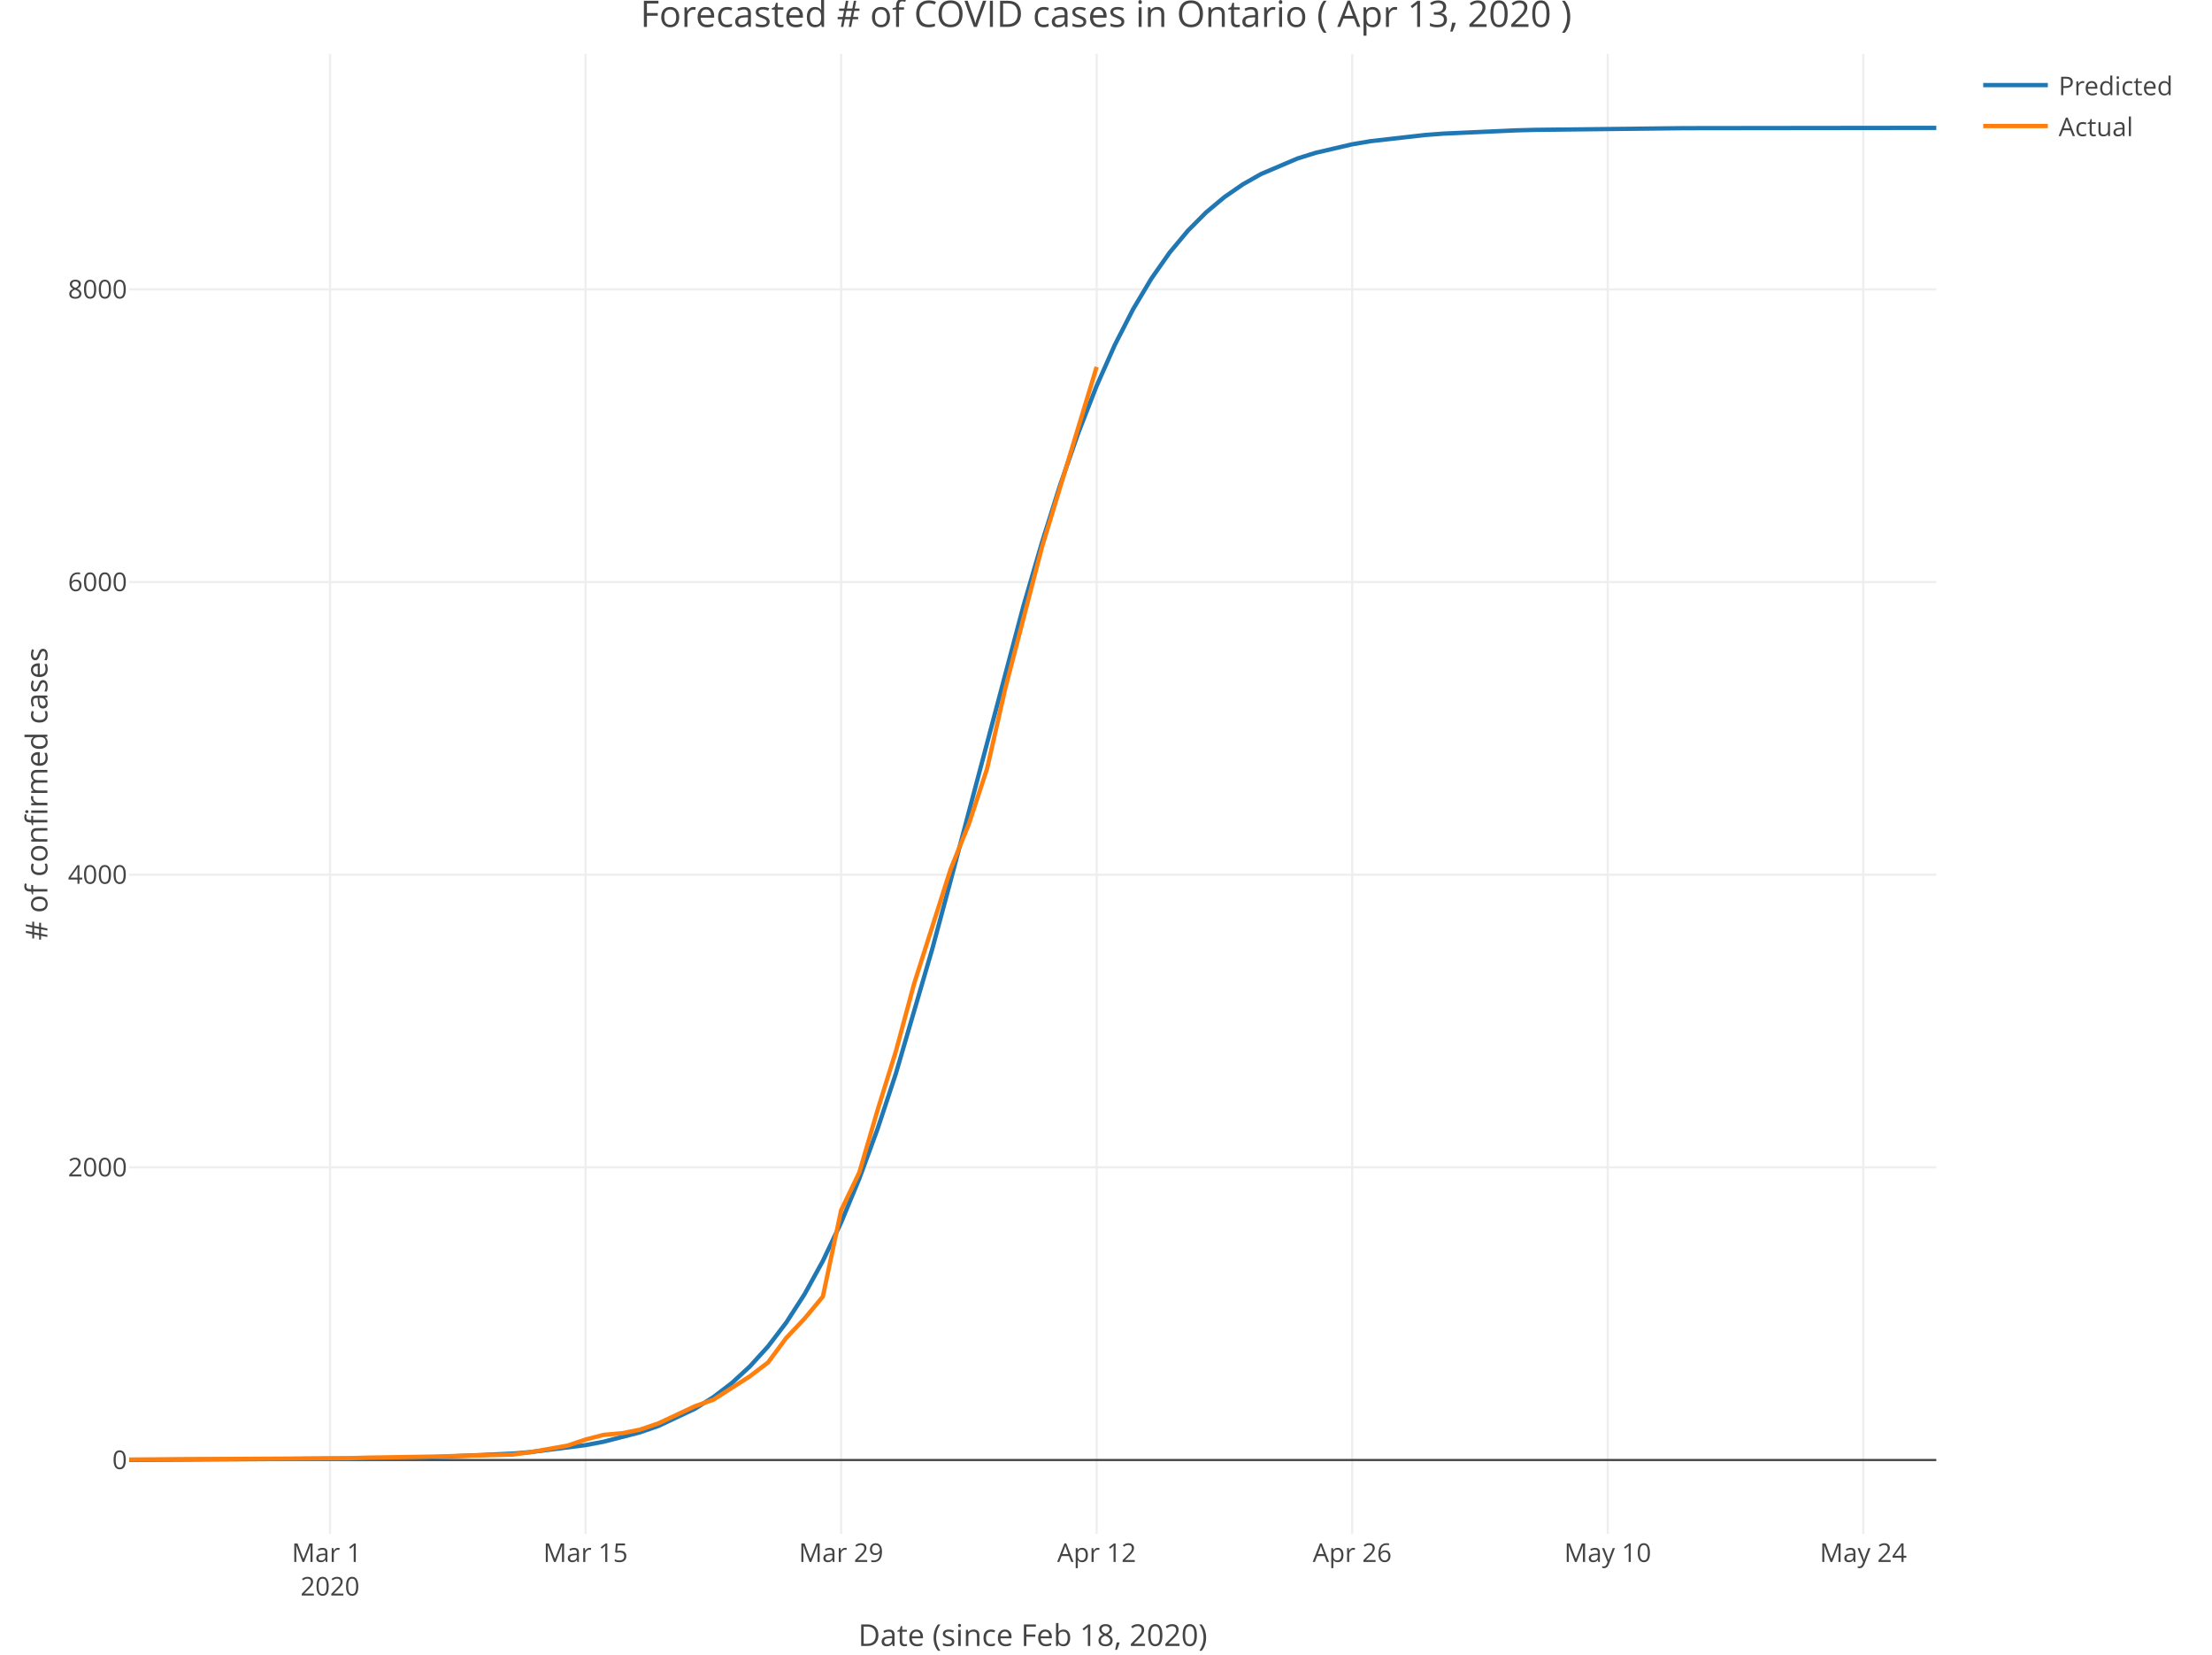
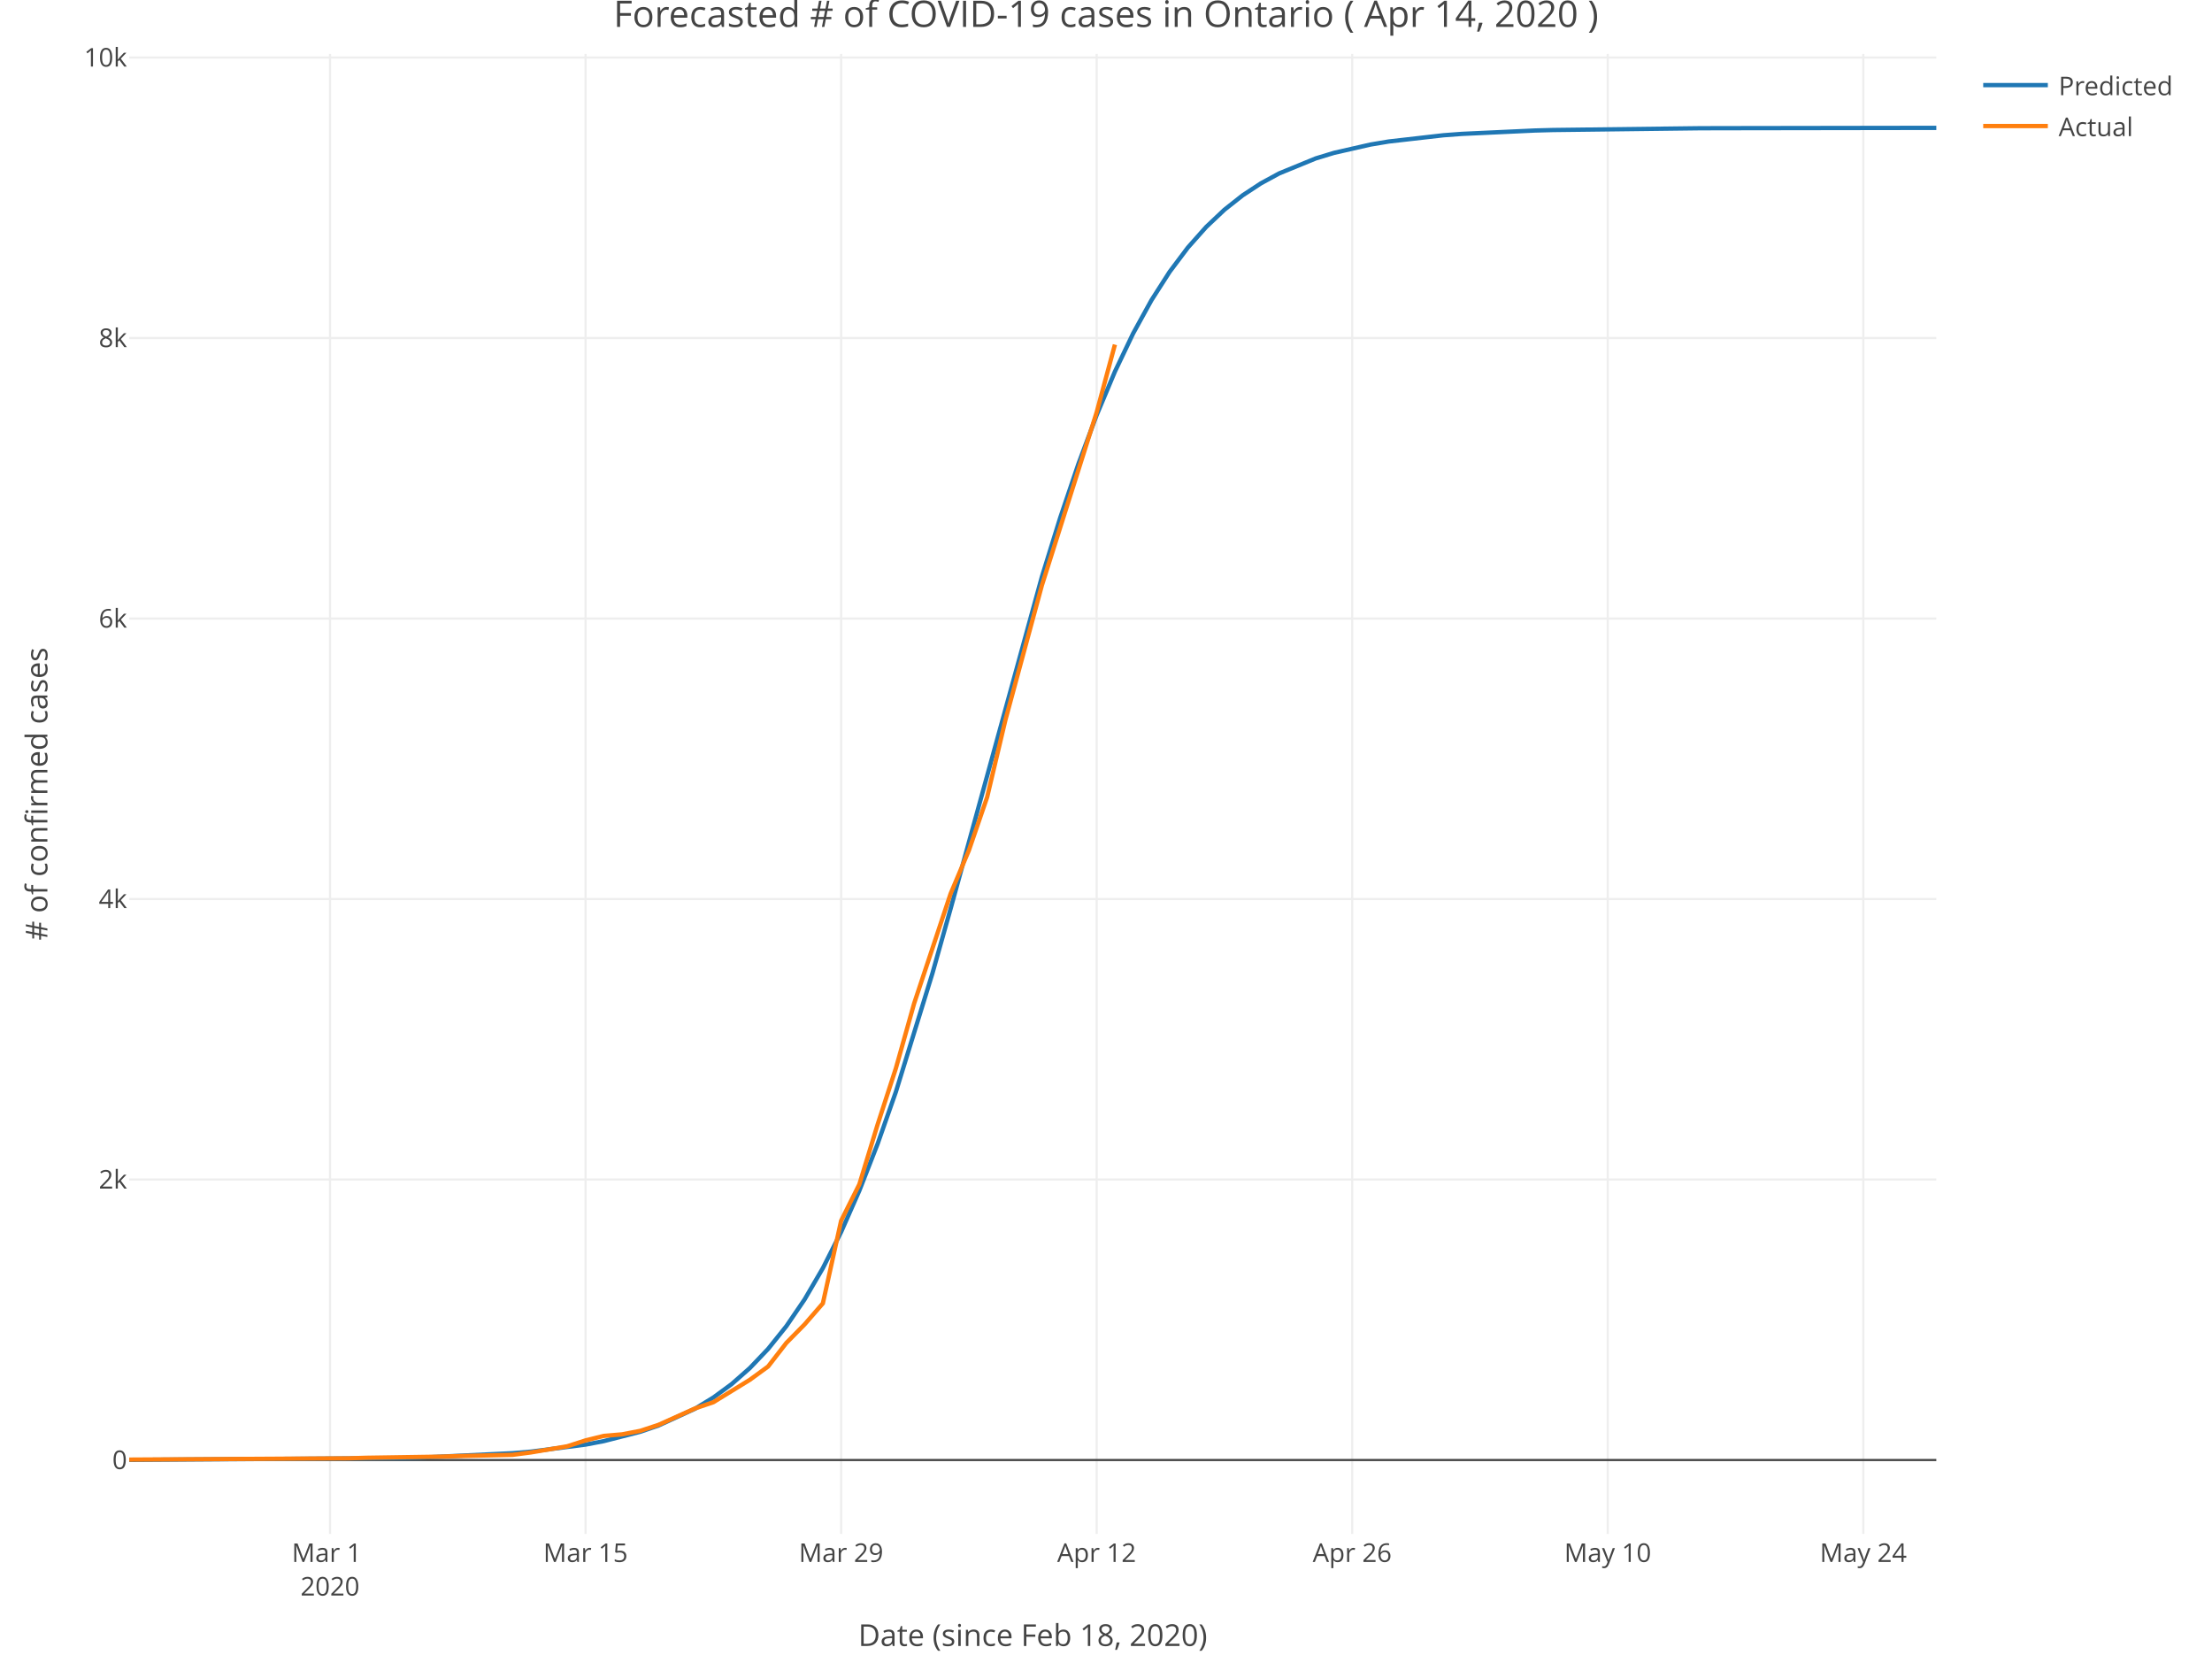
<svg xmlns="http://www.w3.org/2000/svg" class="main-svg" width="1027" height="768" style="" viewBox="0 0 1027 768">
  <rect x="0" y="0" width="1027" height="768" style="fill: rgb(255, 255, 255); fill-opacity: 1;" />
-   <defs id="defs-791828">
+   <defs id="defs-c11569">
    <g class="clips">
-       <clipPath id="clip791828xyplot" class="plotclip">
+       <clipPath id="clipc11569xyplot" class="plotclip">
        <rect width="839" height="687" />
      </clipPath>
-       <clipPath class="axesclip" id="clip791828x">
+       <clipPath class="axesclip" id="clipc11569x">
        <rect x="60" y="0" width="839" height="768" />
      </clipPath>
-       <clipPath class="axesclip" id="clip791828y">
+       <clipPath class="axesclip" id="clipc11569y">
        <rect x="0" y="25" width="1027" height="687" />
      </clipPath>
-       <clipPath class="axesclip" id="clip791828xy">
+       <clipPath class="axesclip" id="clipc11569xy">
        <rect x="60" y="25" width="839" height="687" />
      </clipPath>
    </g>
    <g class="gradients" />
  </defs>
  <g class="bglayer" />
  <g class="layer-below">
    <g class="imagelayer" />
    <g class="shapelayer" />
  </g>
  <g class="cartesianlayer">
    <g class="subplot xy">
      <g class="layer-subplot">
        <g class="shapelayer" />
        <g class="imagelayer" />
      </g>
      <g class="gridlayer">
        <g class="x">
          <path class="xgrid crisp" transform="translate(153.22,0)" d="M0,25v687" style="stroke: rgb(238, 238, 238); stroke-opacity: 1; stroke-width: 1px;" />
          <path class="xgrid crisp" transform="translate(271.87,0)" d="M0,25v687" style="stroke: rgb(238, 238, 238); stroke-opacity: 1; stroke-width: 1px;" />
          <path class="xgrid crisp" transform="translate(390.52,0)" d="M0,25v687" style="stroke: rgb(238, 238, 238); stroke-opacity: 1; stroke-width: 1px;" />
          <path class="xgrid crisp" transform="translate(509.16,0)" d="M0,25v687" style="stroke: rgb(238, 238, 238); stroke-opacity: 1; stroke-width: 1px;" />
          <path class="xgrid crisp" transform="translate(627.81,0)" d="M0,25v687" style="stroke: rgb(238, 238, 238); stroke-opacity: 1; stroke-width: 1px;" />
          <path class="xgrid crisp" transform="translate(746.45,0)" d="M0,25v687" style="stroke: rgb(238, 238, 238); stroke-opacity: 1; stroke-width: 1px;" />
          <path class="xgrid crisp" transform="translate(865.1,0)" d="M0,25v687" style="stroke: rgb(238, 238, 238); stroke-opacity: 1; stroke-width: 1px;" />
        </g>
        <g class="y">
-           <path class="ygrid crisp" transform="translate(0,541.85)" d="M60,0h839" style="stroke: rgb(238, 238, 238); stroke-opacity: 1; stroke-width: 1px;" />
-           <path class="ygrid crisp" transform="translate(0,406.01)" d="M60,0h839" style="stroke: rgb(238, 238, 238); stroke-opacity: 1; stroke-width: 1px;" />
-           <path class="ygrid crisp" transform="translate(0,270.17)" d="M60,0h839" style="stroke: rgb(238, 238, 238); stroke-opacity: 1; stroke-width: 1px;" />
-           <path class="ygrid crisp" transform="translate(0,134.33)" d="M60,0h839" style="stroke: rgb(238, 238, 238); stroke-opacity: 1; stroke-width: 1px;" />
+           <path class="ygrid crisp" transform="translate(0,547.49)" d="M60,0h839" style="stroke: rgb(238, 238, 238); stroke-opacity: 1; stroke-width: 1px;" />
+           <path class="ygrid crisp" transform="translate(0,417.3)" d="M60,0h839" style="stroke: rgb(238, 238, 238); stroke-opacity: 1; stroke-width: 1px;" />
+           <path class="ygrid crisp" transform="translate(0,287.1)" d="M60,0h839" style="stroke: rgb(238, 238, 238); stroke-opacity: 1; stroke-width: 1px;" />
+           <path class="ygrid crisp" transform="translate(0,156.9)" d="M60,0h839" style="stroke: rgb(238, 238, 238); stroke-opacity: 1; stroke-width: 1px;" />
+           <path class="ygrid crisp" transform="translate(0,26.7)" d="M60,0h839" style="stroke: rgb(238, 238, 238); stroke-opacity: 1; stroke-width: 1px;" />
        </g>
      </g>
      <g class="zerolinelayer">
        <path class="yzl zl crisp" transform="translate(0,677.69)" d="M60,0h839" style="stroke: rgb(68, 68, 68); stroke-opacity: 1; stroke-width: 1px;" />
      </g>
      <path class="xlines-below" />
      <path class="ylines-below" />
      <g class="overlines-below" />
      <g class="xaxislayer-below" />
      <g class="yaxislayer-below" />
      <g class="overaxes-below" />
-       <g class="plot" transform="translate(60, 25)" clip-path="url('#clip791828xyplot')">
+       <g class="plot" transform="translate(60, 25)" clip-path="url('#clipc11569xyplot')">
        <g class="scatterlayer mlayer">
-           <g class="trace scatter tracea4042d" style="stroke-miterlimit: 2; opacity: 1;">
+           <g class="trace scatter trace34a676" style="stroke-miterlimit: 2; opacity: 1;">
            <g class="fills" />
            <g class="errorbars" />
            <g class="lines">
-               <path class="js-line" d="M0,652.65L127.12,651.84L135.6,651.64L177.97,649.7L186.44,649L211.87,645.77L220.34,644.17L237.29,639.8L245.77,636.84L262.72,628.85L271.19,623.51L279.67,617.05L288.14,609.26L296.62,599.93L305.09,588.82L313.57,575.68L322.04,560.29L330.52,542.45L338.99,522.02L347.46,498.96L355.94,473.31L372.89,415.29L381.36,383.77L415.26,255.96L423.74,226.93L432.21,200.11L440.69,175.79L449.16,154.09L457.64,135.01L466.11,118.47L474.59,104.27L483.06,92.21L491.54,82.05L500.01,73.55L508.48,66.48L516.96,60.62L525.43,55.8L542.38,48.58L550.86,45.92L567.81,41.98L576.28,40.54L601.71,37.65L610.18,37.02L644.08,35.5L652.56,35.28L720.35,34.51L728.83,34.48L839,34.35" style="vector-effect: non-scaling-stroke; fill: none; stroke: rgb(31, 119, 180); stroke-opacity: 1; stroke-width: 2px; opacity: 1;" />
+               <path class="js-line" d="M0,652.65L127.12,651.76L135.6,651.55L177.97,649.52L186.44,648.8L211.87,645.53L220.34,643.92L237.29,639.57L245.77,636.66L262.72,628.86L271.19,623.69L279.67,617.47L288.14,610.01L296.62,601.12L305.09,590.57L313.57,578.14L322.04,563.63L330.52,546.85L338.99,527.64L347.46,505.95L355.94,481.81L372.89,426.86L381.36,396.76L423.74,242.73L432.21,215.42L440.69,190.34L449.16,167.67L457.64,147.48L466.11,129.75L474.59,114.36L483.06,101.14L491.54,89.87L500.01,80.35L508.48,72.35L516.96,65.66L525.43,60.1L533.91,55.49L550.86,48.54L559.33,45.96L576.28,42.1L584.76,40.68L610.18,37.78L618.66,37.15L652.56,35.58L661.03,35.35L728.83,34.53L737.3,34.5L839,34.35" style="vector-effect: non-scaling-stroke; fill: none; stroke: rgb(31, 119, 180); stroke-opacity: 1; stroke-width: 2px; opacity: 1;" />
            </g>
            <g class="points" />
            <g class="text" />
          </g>
-           <g class="trace scatter trace707c9b" style="stroke-miterlimit: 2; opacity: 1;">
+           <g class="trace scatter traceb4573c" style="stroke-miterlimit: 2; opacity: 1;">
            <g class="fills" />
            <g class="errorbars" />
            <g class="lines">
-               <path class="js-line" d="M0,652.48L101.7,651.87L110.17,651.6L144.07,651.06L152.55,650.78L177.97,650.17L186.44,649.02L203.39,646.03L211.87,643.18L220.34,641L228.82,640.26L237.29,638.56L245.77,635.64L262.72,627.69L271.19,624.7L288.14,613.84L296.62,607.38L305.09,595.97L313.57,587.01L322.04,576.82L330.52,536.81L338.99,519.16L347.46,490.22L355.94,462.99L364.41,431.61L381.36,378.43L389.84,357.44L398.31,331.7L406.79,294.34L423.74,229.07L432.21,201.16L449.16,145.33" style="vector-effect: non-scaling-stroke; fill: none; stroke: rgb(255, 127, 14); stroke-opacity: 1; stroke-width: 2px; opacity: 1;" />
+               <path class="js-line" d="M0,652.5L101.7,651.91L110.17,651.65L144.07,651.13L152.55,650.87L177.97,650.28L186.44,649.18L203.39,646.31L211.87,643.58L220.34,641.5L228.82,640.78L237.29,639.15L245.77,636.35L262.72,628.74L271.19,625.87L288.14,615.46L296.62,609.27L305.09,598.34L313.57,589.74L322.04,579.98L330.52,541.63L338.99,524.71L347.46,496.98L355.94,470.87L364.41,440.79L381.36,389.82L389.84,369.71L398.31,345.03L406.79,309.23L423.74,246.67L432.21,219.91L449.16,166.4L457.64,134.96" style="vector-effect: non-scaling-stroke; fill: none; stroke: rgb(255, 127, 14); stroke-opacity: 1; stroke-width: 2px; opacity: 1;" />
            </g>
            <g class="points" />
            <g class="text" />
          </g>
        </g>
      </g>
      <g class="overplot" />
      <path class="xlines-above crisp" style="fill: none;" d="M0,0" />
      <path class="ylines-above crisp" style="fill: none;" d="M0,0" />
      <g class="overlines-above" />
      <g class="xaxislayer-above">
        <g class="xtick">
          <text text-anchor="middle" x="0" y="725" transform="translate(153.22,0)" style="font-family: 'Open Sans', verdana, arial, sans-serif; font-size: 12px; fill: rgb(68, 68, 68); fill-opacity: 1; white-space: pre;">
            <tspan class="line" dy="0em" x="0" y="725">Mar 1</tspan>
            <tspan class="line" dy="1.3em" x="0" y="725">2020</tspan>
          </text>
        </g>
        <g class="xtick">
          <text text-anchor="middle" x="0" y="725" transform="translate(271.87,0)" style="font-family: 'Open Sans', verdana, arial, sans-serif; font-size: 12px; fill: rgb(68, 68, 68); fill-opacity: 1; white-space: pre;">Mar 15</text>
        </g>
        <g class="xtick">
          <text text-anchor="middle" x="0" y="725" transform="translate(390.52,0)" style="font-family: 'Open Sans', verdana, arial, sans-serif; font-size: 12px; fill: rgb(68, 68, 68); fill-opacity: 1; white-space: pre;">Mar 29</text>
        </g>
        <g class="xtick">
          <text text-anchor="middle" x="0" y="725" transform="translate(509.16,0)" style="font-family: 'Open Sans', verdana, arial, sans-serif; font-size: 12px; fill: rgb(68, 68, 68); fill-opacity: 1; white-space: pre;">Apr 12</text>
        </g>
        <g class="xtick">
          <text text-anchor="middle" x="0" y="725" transform="translate(627.81,0)" style="font-family: 'Open Sans', verdana, arial, sans-serif; font-size: 12px; fill: rgb(68, 68, 68); fill-opacity: 1; white-space: pre;">Apr 26</text>
        </g>
        <g class="xtick">
          <text text-anchor="middle" x="0" y="725" transform="translate(746.45,0)" style="font-family: 'Open Sans', verdana, arial, sans-serif; font-size: 12px; fill: rgb(68, 68, 68); fill-opacity: 1; white-space: pre;">May 10</text>
        </g>
        <g class="xtick">
          <text text-anchor="middle" x="0" y="725" transform="translate(865.1,0)" style="font-family: 'Open Sans', verdana, arial, sans-serif; font-size: 12px; fill: rgb(68, 68, 68); fill-opacity: 1; white-space: pre;">May 24</text>
        </g>
      </g>
      <g class="yaxislayer-above">
        <g class="ytick">
          <text text-anchor="end" x="59" y="4.2" transform="translate(0,677.69)" style="font-family: 'Open Sans', verdana, arial, sans-serif; font-size: 12px; fill: rgb(68, 68, 68); fill-opacity: 1; white-space: pre;">0</text>
        </g>
        <g class="ytick">
-           <text text-anchor="end" x="59" y="4.2" transform="translate(0,541.85)" style="font-family: 'Open Sans', verdana, arial, sans-serif; font-size: 12px; fill: rgb(68, 68, 68); fill-opacity: 1; white-space: pre;">2000</text>
+           <text text-anchor="end" x="59" y="4.2" transform="translate(0,547.49)" style="font-family: 'Open Sans', verdana, arial, sans-serif; font-size: 12px; fill: rgb(68, 68, 68); fill-opacity: 1; white-space: pre;">2k</text>
        </g>
        <g class="ytick">
-           <text text-anchor="end" x="59" y="4.2" transform="translate(0,406.01)" style="font-family: 'Open Sans', verdana, arial, sans-serif; font-size: 12px; fill: rgb(68, 68, 68); fill-opacity: 1; white-space: pre;">4000</text>
+           <text text-anchor="end" x="59" y="4.2" transform="translate(0,417.3)" style="font-family: 'Open Sans', verdana, arial, sans-serif; font-size: 12px; fill: rgb(68, 68, 68); fill-opacity: 1; white-space: pre;">4k</text>
        </g>
        <g class="ytick">
-           <text text-anchor="end" x="59" y="4.2" transform="translate(0,270.17)" style="font-family: 'Open Sans', verdana, arial, sans-serif; font-size: 12px; fill: rgb(68, 68, 68); fill-opacity: 1; white-space: pre;">6000</text>
+           <text text-anchor="end" x="59" y="4.2" transform="translate(0,287.1)" style="font-family: 'Open Sans', verdana, arial, sans-serif; font-size: 12px; fill: rgb(68, 68, 68); fill-opacity: 1; white-space: pre;">6k</text>
        </g>
        <g class="ytick">
-           <text text-anchor="end" x="59" y="4.2" transform="translate(0,134.33)" style="font-family: 'Open Sans', verdana, arial, sans-serif; font-size: 12px; fill: rgb(68, 68, 68); fill-opacity: 1; white-space: pre;">8000</text>
+           <text text-anchor="end" x="59" y="4.2" transform="translate(0,156.9)" style="font-family: 'Open Sans', verdana, arial, sans-serif; font-size: 12px; fill: rgb(68, 68, 68); fill-opacity: 1; white-space: pre;">8k</text>
+         </g>
+         <g class="ytick">
+           <text text-anchor="end" x="59" y="4.2" transform="translate(0,26.7)" style="font-family: 'Open Sans', verdana, arial, sans-serif; font-size: 12px; fill: rgb(68, 68, 68); fill-opacity: 1; white-space: pre;">10k</text>
        </g>
      </g>
      <g class="overaxes-above" />
    </g>
  </g>
  <g class="polarlayer" />
  <g class="ternarylayer" />
  <g class="geolayer" />
  <g class="funnelarealayer" />
  <g class="pielayer" />
  <g class="treemaplayer" />
  <g class="sunburstlayer" />
  <g class="glimages" />
-   <defs id="topdefs-791828">
+   <defs id="topdefs-c11569">
    <g class="clips" />
-     <clipPath id="legend791828">
+     <clipPath id="legendc11569">
      <rect width="101" height="48" x="0" y="0" />
    </clipPath>
  </defs>
  <g class="layer-above">
    <g class="imagelayer" />
    <g class="shapelayer" />
  </g>
  <g class="infolayer">
    <g class="legend" pointer-events="all" transform="translate(915.78, 25)">
      <rect class="bg" shape-rendering="crispEdges" style="stroke: rgb(68, 68, 68); stroke-opacity: 1; fill: rgb(255, 255, 255); fill-opacity: 1; stroke-width: 0px;" width="101" height="48" x="0" y="0" />
-       <g class="scrollbox" transform="translate(0, 0)" clip-path="url('#legend791828')">
+       <g class="scrollbox" transform="translate(0, 0)" clip-path="url('#legendc11569')">
        <g class="groups">
          <g class="traces" style="opacity: 1;" transform="translate(0, 14.5)">
            <text class="legendtext user-select-none" text-anchor="start" x="40" y="4.68" style="font-family: 'Open Sans', verdana, arial, sans-serif; font-size: 12px; fill: rgb(68, 68, 68); fill-opacity: 1; white-space: pre;">Predicted</text>
            <g class="layers" style="opacity: 1;">
              <g class="legendfill" />
              <g class="legendlines">
                <path class="js-line" d="M5,0h30" style="fill: none; stroke: rgb(31, 119, 180); stroke-opacity: 1; stroke-width: 2px;" />
              </g>
              <g class="legendsymbols">
                <g class="legendpoints" />
              </g>
            </g>
            <rect class="legendtoggle" pointer-events="all" x="0" y="-9.5" width="95.891" height="19" style="cursor: pointer; fill: rgb(0, 0, 0); fill-opacity: 0;" />
          </g>
          <g class="traces" style="opacity: 1;" transform="translate(0, 33.5)">
            <text class="legendtext user-select-none" text-anchor="start" x="40" y="4.68" style="font-family: 'Open Sans', verdana, arial, sans-serif; font-size: 12px; fill: rgb(68, 68, 68); fill-opacity: 1; white-space: pre;">Actual</text>
            <g class="layers" style="opacity: 1;">
              <g class="legendfill" />
              <g class="legendlines">
                <path class="js-line" d="M5,0h30" style="fill: none; stroke: rgb(255, 127, 14); stroke-opacity: 1; stroke-width: 2px;" />
              </g>
              <g class="legendsymbols">
                <g class="legendpoints" />
              </g>
            </g>
            <rect class="legendtoggle" pointer-events="all" x="0" y="-9.5" width="95.891" height="19" style="cursor: pointer; fill: rgb(0, 0, 0); fill-opacity: 0;" />
          </g>
        </g>
      </g>
      <rect class="scrollbar" rx="20" ry="3" width="0" height="0" style="fill: rgb(128, 139, 164); fill-opacity: 1;" x="0" y="0" />
    </g>
    <g class="g-gtitle">
-       <text class="gtitle" x="513.5" y="12.5" text-anchor="middle" dy="0em" style="font-family: 'Open Sans', verdana, arial, sans-serif; font-size: 17px; fill: rgb(68, 68, 68); opacity: 1; font-weight: normal; white-space: pre;">Forecasted # of COVID cases in Ontario ( Apr 13, 2020 )</text>
+       <text class="gtitle" x="513.5" y="12.5" text-anchor="middle" dy="0em" style="font-family: 'Open Sans', verdana, arial, sans-serif; font-size: 17px; fill: rgb(68, 68, 68); opacity: 1; font-weight: normal; white-space: pre;">Forecasted # of COVID-19 cases in Ontario ( Apr 14, 2020 )</text>
    </g>
    <g class="g-xtitle">
      <text class="xtitle" x="479.5" y="764" text-anchor="middle" style="font-family: 'Open Sans', verdana, arial, sans-serif; font-size: 14px; fill: rgb(68, 68, 68); opacity: 1; font-weight: normal; white-space: pre;">Date (since Feb 18, 2020)</text>
    </g>
    <g class="g-ytitle">
      <text class="ytitle" transform="rotate(-90,22,368.5)" x="22" y="368.5" text-anchor="middle" style="font-family: 'Open Sans', verdana, arial, sans-serif; font-size: 14px; fill: rgb(68, 68, 68); opacity: 1; font-weight: normal; white-space: pre;"># of confirmed cases</text>
    </g>
  </g>
</svg>
